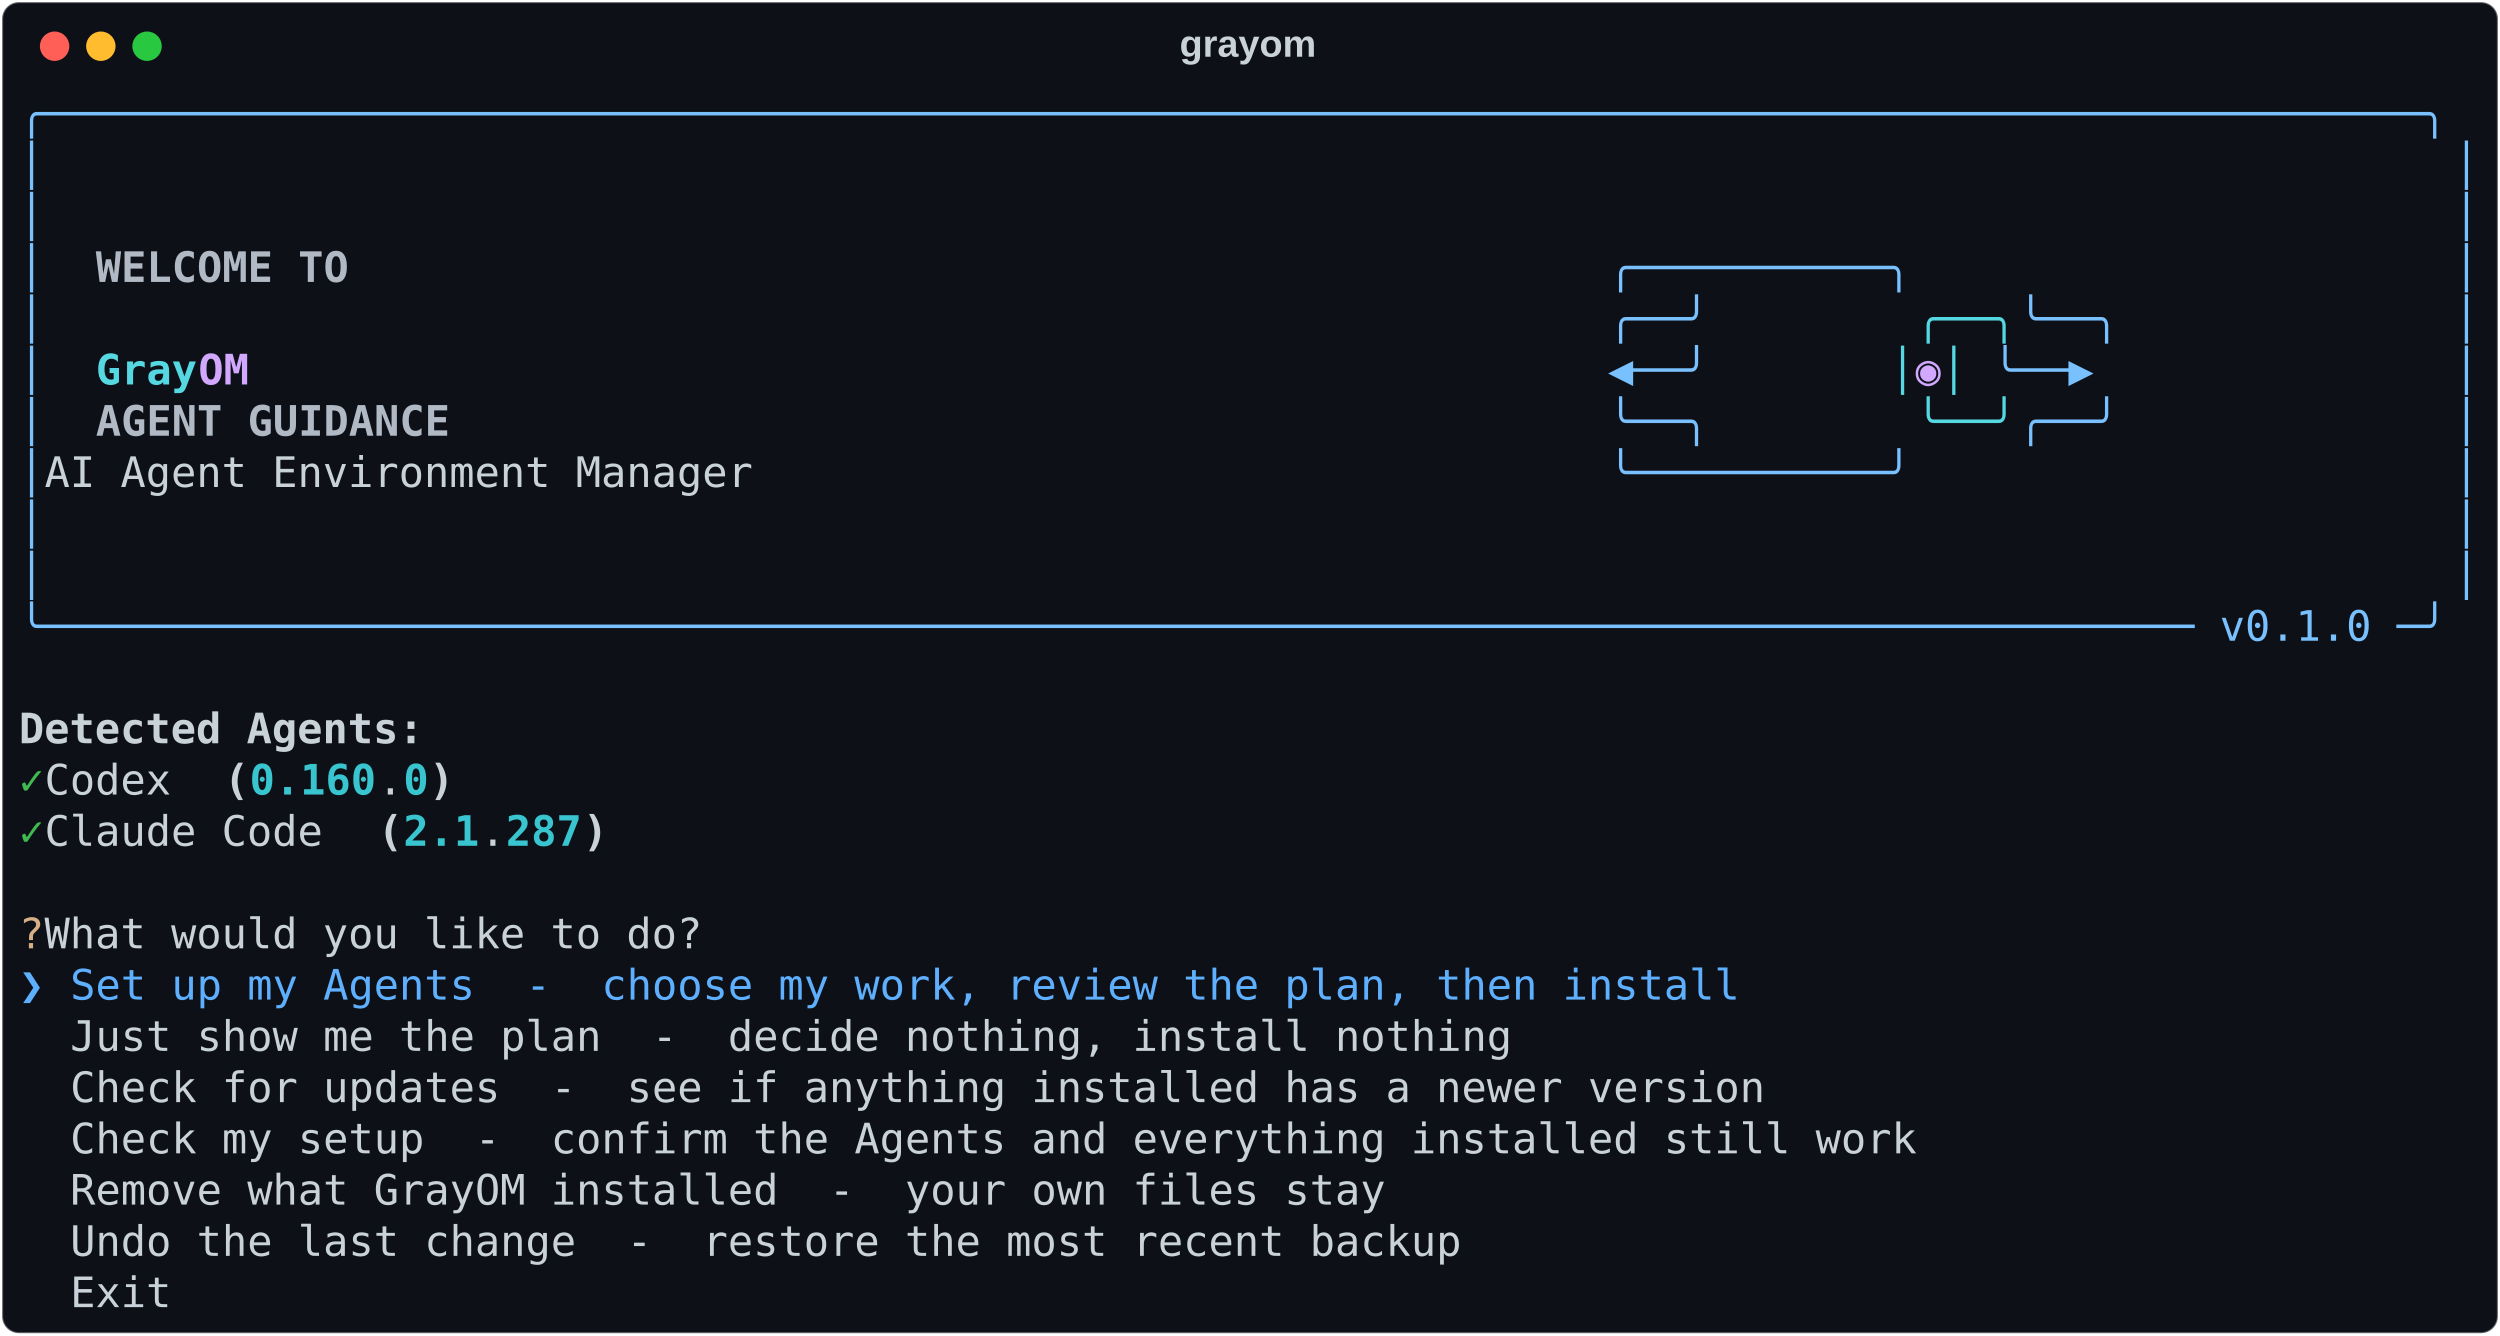
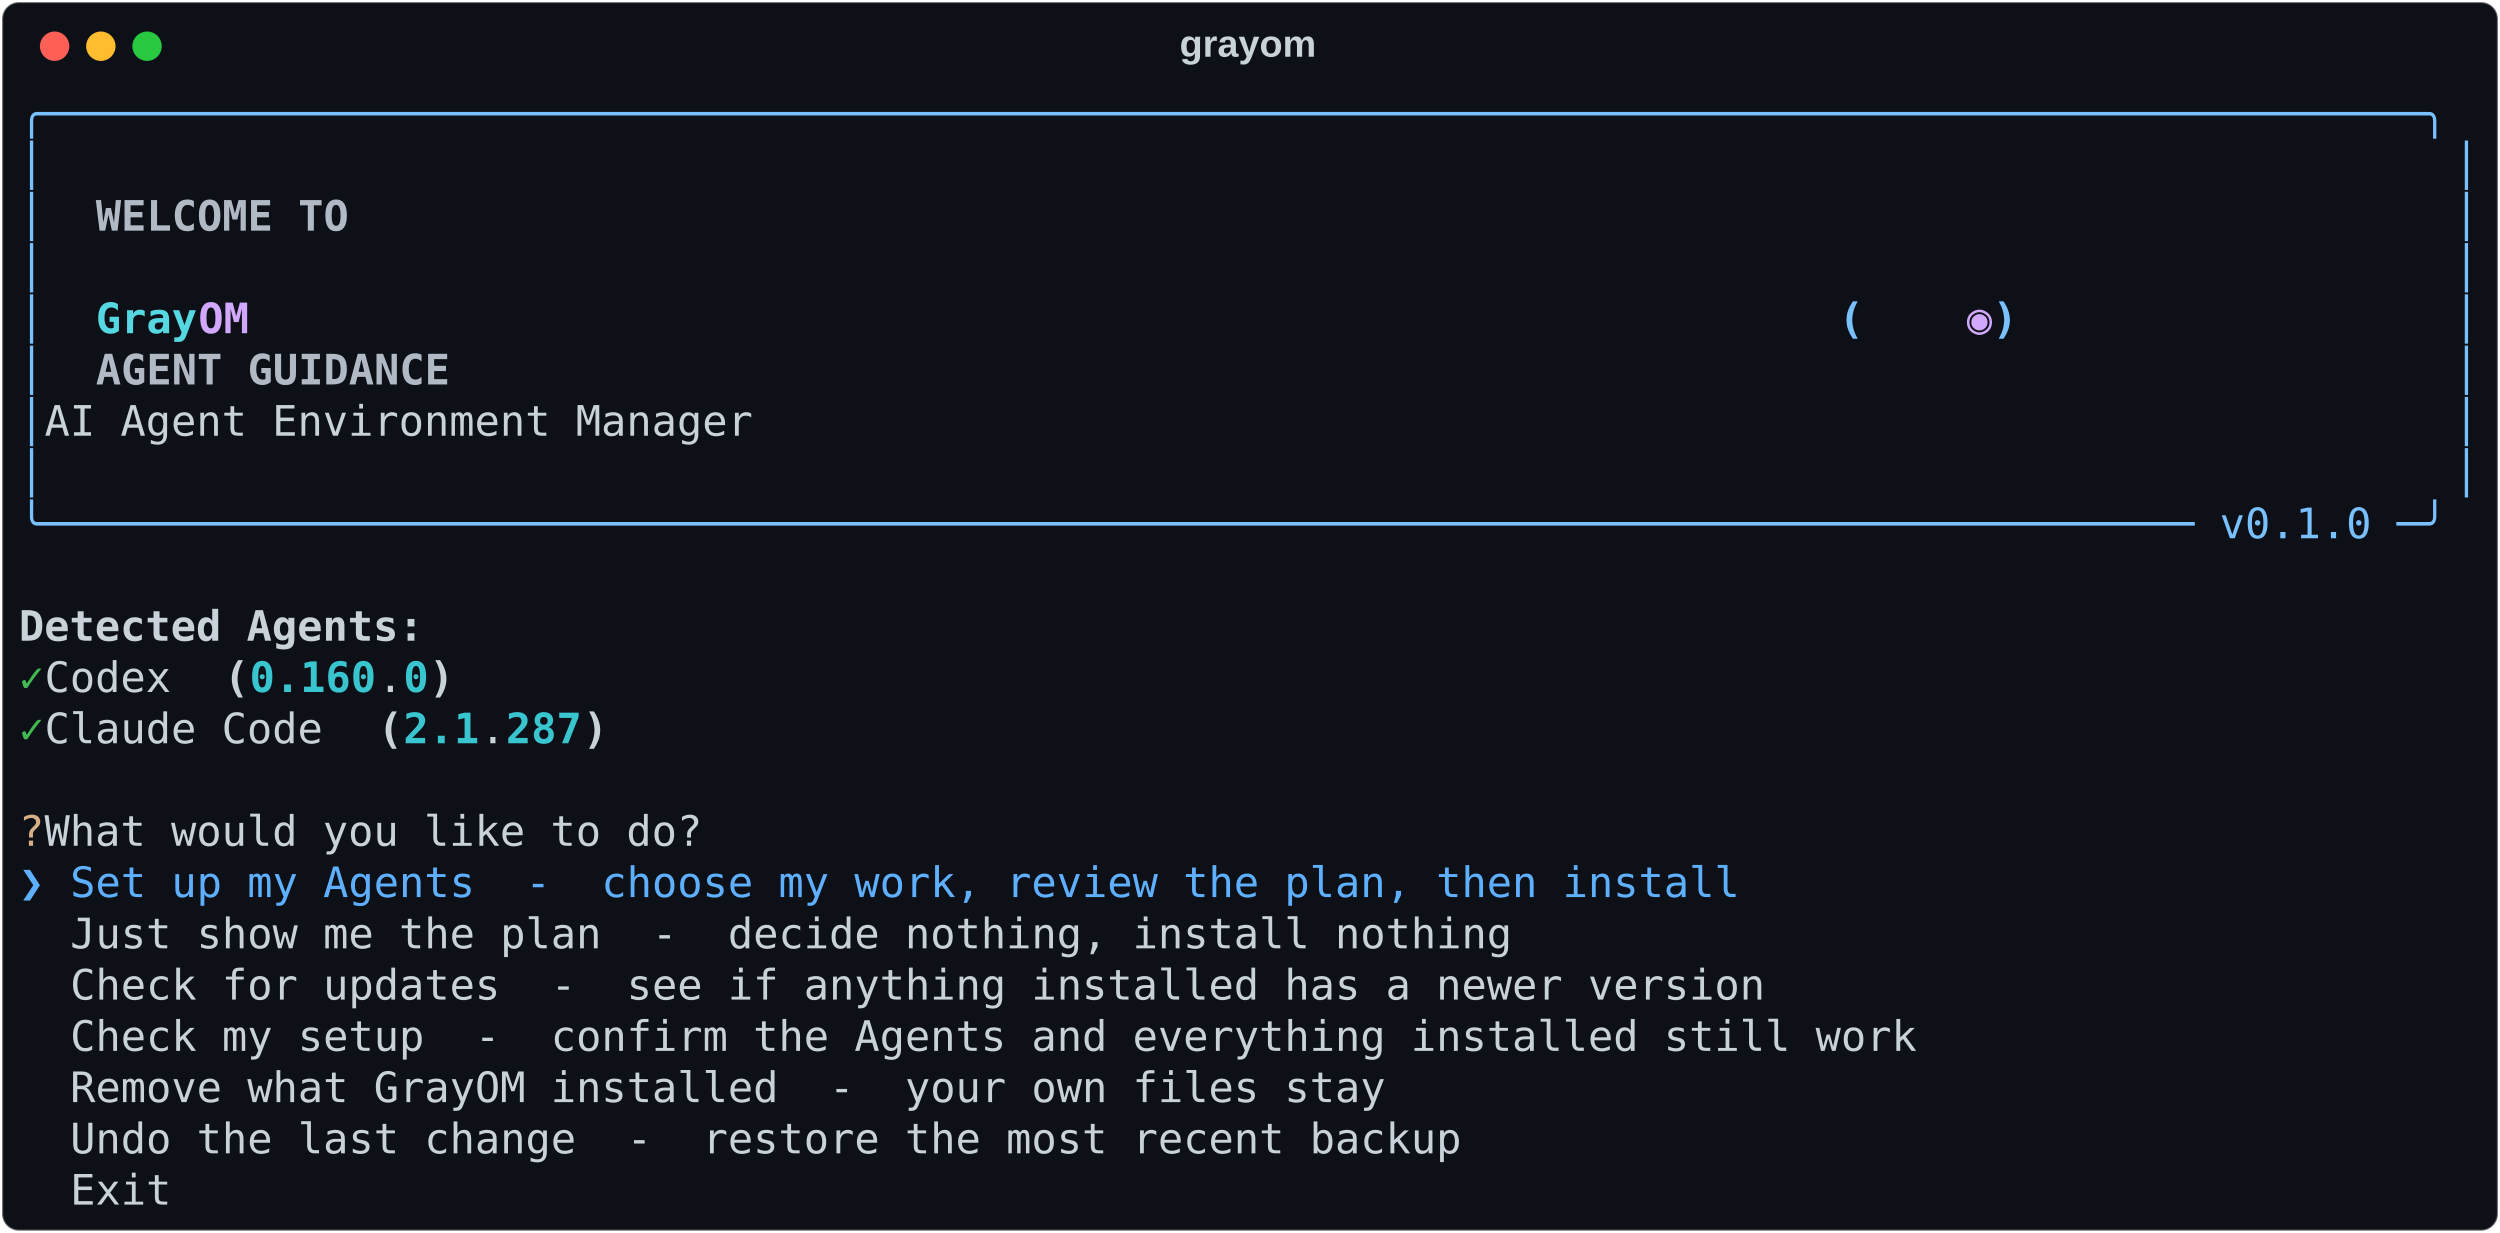
- <svg xmlns="http://www.w3.org/2000/svg" class="rich-terminal" viewBox="0 0 1190 635.6">
+ <svg xmlns="http://www.w3.org/2000/svg" class="rich-terminal" viewBox="0 0 1190 586.8">
  <style>

    @font-face {
        font-family: "Fira Code";
        src: local("FiraCode-Regular"),
                url("https://cdnjs.cloudflare.com/ajax/libs/firacode/6.2.0/woff2/FiraCode-Regular.woff2") format("woff2"),
                url("https://cdnjs.cloudflare.com/ajax/libs/firacode/6.2.0/woff/FiraCode-Regular.woff") format("woff");
        font-style: normal;
        font-weight: 400;
    }
    @font-face {
        font-family: "Fira Code";
        src: local("FiraCode-Bold"),
                url("https://cdnjs.cloudflare.com/ajax/libs/firacode/6.2.0/woff2/FiraCode-Bold.woff2") format("woff2"),
                url("https://cdnjs.cloudflare.com/ajax/libs/firacode/6.2.0/woff/FiraCode-Bold.woff") format("woff");
        font-style: bold;
        font-weight: 700;
    }

-     .terminal-1590337566-matrix {
+     .terminal-1046275993-matrix {
        font-family: Fira Code, monospace;
        font-size: 20px;
        line-height: 24.4px;
        font-variant-east-asian: full-width;
    }

-     .terminal-1590337566-title {
+     .terminal-1046275993-title {
        font-size: 18px;
        font-weight: bold;
        font-family: arial;
    }

-     .terminal-1590337566-r1 { fill: #79c0ff }
- .terminal-1590337566-r2 { fill: #c9d1d9 }
- .terminal-1590337566-r3 { fill: #79c0ff;font-weight: bold }
- .terminal-1590337566-r4 { fill: #b0b9c4;font-weight: bold }
- .terminal-1590337566-r5 { fill: #56d8e2;font-weight: bold }
- .terminal-1590337566-r6 { fill: #d2a8ff;font-weight: bold }
- .terminal-1590337566-r7 { fill: #c9d1d9;font-weight: bold }
- .terminal-1590337566-r8 { fill: #3fb950 }
- .terminal-1590337566-r9 { fill: #39c5cf;font-weight: bold }
- .terminal-1590337566-r10 { fill: #d7af87 }
- .terminal-1590337566-r11 { fill: #b2b2b2 }
- .terminal-1590337566-r12 { fill: #5fafff }
+     .terminal-1046275993-r1 { fill: #79c0ff }
+ .terminal-1046275993-r2 { fill: #c9d1d9 }
+ .terminal-1046275993-r3 { fill: #b0b9c4;font-weight: bold }
+ .terminal-1046275993-r4 { fill: #79c0ff;font-weight: bold }
+ .terminal-1046275993-r5 { fill: #56d8e2;font-weight: bold }
+ .terminal-1046275993-r6 { fill: #d2a8ff;font-weight: bold }
+ .terminal-1046275993-r7 { fill: #c9d1d9;font-weight: bold }
+ .terminal-1046275993-r8 { fill: #3fb950 }
+ .terminal-1046275993-r9 { fill: #39c5cf;font-weight: bold }
+ .terminal-1046275993-r10 { fill: #d7af87 }
+ .terminal-1046275993-r11 { fill: #b2b2b2 }
+ .terminal-1046275993-r12 { fill: #5fafff }
    </style>
  <defs>
-     <clipPath id="terminal-1590337566-clip-terminal">
-       <rect x="0" y="0" width="1170.2" height="584.6" />
-     </clipPath>
-     <clipPath id="terminal-1590337566-line-0">
+     <clipPath id="terminal-1046275993-clip-terminal">
+       <rect x="0" y="0" width="1170.2" height="535.8" />
+     </clipPath>
+     <clipPath id="terminal-1046275993-line-0">
      <rect x="0" y="1.5" width="1171.2" height="24.65" />
    </clipPath>
-     <clipPath id="terminal-1590337566-line-1">
+     <clipPath id="terminal-1046275993-line-1">
      <rect x="0" y="25.9" width="1171.2" height="24.65" />
    </clipPath>
-     <clipPath id="terminal-1590337566-line-2">
+     <clipPath id="terminal-1046275993-line-2">
      <rect x="0" y="50.3" width="1171.2" height="24.65" />
    </clipPath>
-     <clipPath id="terminal-1590337566-line-3">
+     <clipPath id="terminal-1046275993-line-3">
      <rect x="0" y="74.7" width="1171.2" height="24.65" />
    </clipPath>
-     <clipPath id="terminal-1590337566-line-4">
+     <clipPath id="terminal-1046275993-line-4">
      <rect x="0" y="99.1" width="1171.2" height="24.65" />
    </clipPath>
-     <clipPath id="terminal-1590337566-line-5">
+     <clipPath id="terminal-1046275993-line-5">
      <rect x="0" y="123.5" width="1171.2" height="24.65" />
    </clipPath>
-     <clipPath id="terminal-1590337566-line-6">
+     <clipPath id="terminal-1046275993-line-6">
      <rect x="0" y="147.9" width="1171.2" height="24.65" />
    </clipPath>
-     <clipPath id="terminal-1590337566-line-7">
+     <clipPath id="terminal-1046275993-line-7">
      <rect x="0" y="172.3" width="1171.2" height="24.65" />
    </clipPath>
-     <clipPath id="terminal-1590337566-line-8">
+     <clipPath id="terminal-1046275993-line-8">
      <rect x="0" y="196.7" width="1171.2" height="24.65" />
    </clipPath>
-     <clipPath id="terminal-1590337566-line-9">
+     <clipPath id="terminal-1046275993-line-9">
      <rect x="0" y="221.1" width="1171.2" height="24.65" />
    </clipPath>
-     <clipPath id="terminal-1590337566-line-10">
+     <clipPath id="terminal-1046275993-line-10">
      <rect x="0" y="245.5" width="1171.2" height="24.65" />
    </clipPath>
-     <clipPath id="terminal-1590337566-line-11">
+     <clipPath id="terminal-1046275993-line-11">
      <rect x="0" y="269.9" width="1171.2" height="24.65" />
    </clipPath>
-     <clipPath id="terminal-1590337566-line-12">
+     <clipPath id="terminal-1046275993-line-12">
      <rect x="0" y="294.3" width="1171.2" height="24.65" />
    </clipPath>
-     <clipPath id="terminal-1590337566-line-13">
+     <clipPath id="terminal-1046275993-line-13">
      <rect x="0" y="318.7" width="1171.2" height="24.65" />
    </clipPath>
-     <clipPath id="terminal-1590337566-line-14">
+     <clipPath id="terminal-1046275993-line-14">
      <rect x="0" y="343.1" width="1171.2" height="24.65" />
    </clipPath>
-     <clipPath id="terminal-1590337566-line-15">
+     <clipPath id="terminal-1046275993-line-15">
      <rect x="0" y="367.5" width="1171.2" height="24.65" />
    </clipPath>
-     <clipPath id="terminal-1590337566-line-16">
+     <clipPath id="terminal-1046275993-line-16">
      <rect x="0" y="391.9" width="1171.2" height="24.65" />
    </clipPath>
-     <clipPath id="terminal-1590337566-line-17">
+     <clipPath id="terminal-1046275993-line-17">
      <rect x="0" y="416.3" width="1171.2" height="24.65" />
    </clipPath>
-     <clipPath id="terminal-1590337566-line-18">
+     <clipPath id="terminal-1046275993-line-18">
      <rect x="0" y="440.7" width="1171.2" height="24.65" />
    </clipPath>
-     <clipPath id="terminal-1590337566-line-19">
+     <clipPath id="terminal-1046275993-line-19">
      <rect x="0" y="465.1" width="1171.2" height="24.65" />
    </clipPath>
-     <clipPath id="terminal-1590337566-line-20">
+     <clipPath id="terminal-1046275993-line-20">
      <rect x="0" y="489.5" width="1171.2" height="24.65" />
    </clipPath>
-     <clipPath id="terminal-1590337566-line-21">
-       <rect x="0" y="513.9" width="1171.2" height="24.65" />
-     </clipPath>
-     <clipPath id="terminal-1590337566-line-22">
-       <rect x="0" y="538.3" width="1171.2" height="24.65" />
-     </clipPath>
  </defs>
-   <rect fill="#0d1117" stroke="rgba(255,255,255,0.35)" stroke-width="1" x="1" y="1" width="1188" height="633.6" rx="8" />
-   <text class="terminal-1590337566-title" fill="#c9d1d9" text-anchor="middle" x="594" y="27">grayom</text>
+   <rect fill="#0d1117" stroke="rgba(255,255,255,0.35)" stroke-width="1" x="1" y="1" width="1188" height="584.8" rx="8" />
+   <text class="terminal-1046275993-title" fill="#c9d1d9" text-anchor="middle" x="594" y="27">grayom</text>
  <g transform="translate(26,22)">
    <circle cx="0" cy="0" r="7" fill="#ff5f57" />
    <circle cx="22" cy="0" r="7" fill="#febc2e" />
    <circle cx="44" cy="0" r="7" fill="#28c840" />
  </g>
-   <g transform="translate(9, 41)" clip-path="url(#terminal-1590337566-clip-terminal)">
-     <g class="terminal-1590337566-matrix">
-       <text class="terminal-1590337566-r1" x="0" y="20" textLength="1171.2" clip-path="url(#terminal-1590337566-line-0)">╭──────────────────────────────────────────────────────────────────────────────────────────────╮</text>
-       <text class="terminal-1590337566-r2" x="1171.2" y="20" textLength="12.2" clip-path="url(#terminal-1590337566-line-0)">
- </text>
-       <text class="terminal-1590337566-r1" x="0" y="44.4" textLength="12.2" clip-path="url(#terminal-1590337566-line-1)">│</text>
-       <text class="terminal-1590337566-r1" x="1159" y="44.4" textLength="12.2" clip-path="url(#terminal-1590337566-line-1)">│</text>
-       <text class="terminal-1590337566-r2" x="1171.2" y="44.4" textLength="12.2" clip-path="url(#terminal-1590337566-line-1)">
- </text>
-       <text class="terminal-1590337566-r1" x="0" y="68.8" textLength="12.2" clip-path="url(#terminal-1590337566-line-2)">│</text>
-       <text class="terminal-1590337566-r1" x="1159" y="68.8" textLength="12.2" clip-path="url(#terminal-1590337566-line-2)">│</text>
-       <text class="terminal-1590337566-r2" x="1171.2" y="68.8" textLength="12.2" clip-path="url(#terminal-1590337566-line-2)">
- </text>
-       <text class="terminal-1590337566-r1" x="0" y="93.2" textLength="12.2" clip-path="url(#terminal-1590337566-line-3)">│</text>
-       <text class="terminal-1590337566-r4" x="36.6" y="93.2" textLength="658.8" clip-path="url(#terminal-1590337566-line-3)">WELCOME TO                                            </text>
-       <text class="terminal-1590337566-r3" x="756.4" y="93.2" textLength="305" clip-path="url(#terminal-1590337566-line-3)">          ╭──────────╮   </text>
-       <text class="terminal-1590337566-r1" x="1159" y="93.2" textLength="12.2" clip-path="url(#terminal-1590337566-line-3)">│</text>
-       <text class="terminal-1590337566-r2" x="1171.2" y="93.2" textLength="12.2" clip-path="url(#terminal-1590337566-line-3)">
- </text>
-       <text class="terminal-1590337566-r1" x="0" y="117.6" textLength="12.2" clip-path="url(#terminal-1590337566-line-4)">│</text>
-       <text class="terminal-1590337566-r3" x="756.4" y="117.6" textLength="146.4" clip-path="url(#terminal-1590337566-line-4)">     ╭──╯   </text>
-       <text class="terminal-1590337566-r5" x="902.8" y="117.6" textLength="48.8" clip-path="url(#terminal-1590337566-line-4)">╭──╮</text>
-       <text class="terminal-1590337566-r3" x="951.6" y="117.6" textLength="109.8" clip-path="url(#terminal-1590337566-line-4)">   ╰──╮  </text>
-       <text class="terminal-1590337566-r1" x="1159" y="117.6" textLength="12.2" clip-path="url(#terminal-1590337566-line-4)">│</text>
-       <text class="terminal-1590337566-r2" x="1171.2" y="117.6" textLength="12.2" clip-path="url(#terminal-1590337566-line-4)">
- </text>
-       <text class="terminal-1590337566-r1" x="0" y="142" textLength="12.2" clip-path="url(#terminal-1590337566-line-5)">│</text>
-       <text class="terminal-1590337566-r5" x="36.6" y="142" textLength="48.8" clip-path="url(#terminal-1590337566-line-5)">Gray</text>
-       <text class="terminal-1590337566-r6" x="85.4" y="142" textLength="24.4" clip-path="url(#terminal-1590337566-line-5)">OM</text>
-       <text class="terminal-1590337566-r3" x="756.4" y="142" textLength="134.2" clip-path="url(#terminal-1590337566-line-5)"> ◀──╯      </text>
-       <text class="terminal-1590337566-r5" x="890.6" y="142" textLength="12.2" clip-path="url(#terminal-1590337566-line-5)">│</text>
-       <text class="terminal-1590337566-r6" x="902.8" y="142" textLength="12.2" clip-path="url(#terminal-1590337566-line-5)">◉</text>
-       <text class="terminal-1590337566-r5" x="915" y="142" textLength="24.4" clip-path="url(#terminal-1590337566-line-5)"> │</text>
-       <text class="terminal-1590337566-r3" x="939.4" y="142" textLength="122" clip-path="url(#terminal-1590337566-line-5)">      ╰──▶</text>
-       <text class="terminal-1590337566-r1" x="1159" y="142" textLength="12.2" clip-path="url(#terminal-1590337566-line-5)">│</text>
-       <text class="terminal-1590337566-r2" x="1171.2" y="142" textLength="12.2" clip-path="url(#terminal-1590337566-line-5)">
- </text>
-       <text class="terminal-1590337566-r1" x="0" y="166.4" textLength="12.2" clip-path="url(#terminal-1590337566-line-6)">│</text>
-       <text class="terminal-1590337566-r4" x="36.6" y="166.4" textLength="658.8" clip-path="url(#terminal-1590337566-line-6)">AGENT GUIDANCE                                        </text>
-       <text class="terminal-1590337566-r3" x="756.4" y="166.4" textLength="146.4" clip-path="url(#terminal-1590337566-line-6)">     ╰──╮   </text>
-       <text class="terminal-1590337566-r5" x="902.8" y="166.4" textLength="48.8" clip-path="url(#terminal-1590337566-line-6)">╰──╯</text>
-       <text class="terminal-1590337566-r3" x="951.6" y="166.4" textLength="109.8" clip-path="url(#terminal-1590337566-line-6)">   ╭──╯  </text>
-       <text class="terminal-1590337566-r1" x="1159" y="166.4" textLength="12.2" clip-path="url(#terminal-1590337566-line-6)">│</text>
-       <text class="terminal-1590337566-r2" x="1171.2" y="166.4" textLength="12.2" clip-path="url(#terminal-1590337566-line-6)">
- </text>
-       <text class="terminal-1590337566-r1" x="0" y="190.8" textLength="12.2" clip-path="url(#terminal-1590337566-line-7)">│</text>
-       <text class="terminal-1590337566-r2" x="12.2" y="190.8" textLength="744.2" clip-path="url(#terminal-1590337566-line-7)">  AI Agent Environment Manager                               </text>
-       <text class="terminal-1590337566-r3" x="756.4" y="190.8" textLength="305" clip-path="url(#terminal-1590337566-line-7)">          ╰──────────╯   </text>
-       <text class="terminal-1590337566-r1" x="1159" y="190.8" textLength="12.2" clip-path="url(#terminal-1590337566-line-7)">│</text>
-       <text class="terminal-1590337566-r2" x="1171.2" y="190.8" textLength="12.2" clip-path="url(#terminal-1590337566-line-7)">
- </text>
-       <text class="terminal-1590337566-r1" x="0" y="215.2" textLength="12.2" clip-path="url(#terminal-1590337566-line-8)">│</text>
-       <text class="terminal-1590337566-r1" x="1159" y="215.2" textLength="12.2" clip-path="url(#terminal-1590337566-line-8)">│</text>
-       <text class="terminal-1590337566-r2" x="1171.2" y="215.2" textLength="12.2" clip-path="url(#terminal-1590337566-line-8)">
- </text>
-       <text class="terminal-1590337566-r1" x="0" y="239.6" textLength="12.2" clip-path="url(#terminal-1590337566-line-9)">│</text>
-       <text class="terminal-1590337566-r1" x="1159" y="239.6" textLength="12.2" clip-path="url(#terminal-1590337566-line-9)">│</text>
-       <text class="terminal-1590337566-r2" x="1171.2" y="239.6" textLength="12.2" clip-path="url(#terminal-1590337566-line-9)">
- </text>
-       <text class="terminal-1590337566-r1" x="0" y="264" textLength="1171.2" clip-path="url(#terminal-1590337566-line-10)">╰───────────────────────────────────────────────────────────────────────────────────── v0.1.0 ─╯</text>
-       <text class="terminal-1590337566-r2" x="1171.2" y="264" textLength="12.2" clip-path="url(#terminal-1590337566-line-10)">
- </text>
-       <text class="terminal-1590337566-r2" x="1171.2" y="288.4" textLength="12.2" clip-path="url(#terminal-1590337566-line-11)">
- </text>
-       <text class="terminal-1590337566-r7" x="0" y="312.8" textLength="195.2" clip-path="url(#terminal-1590337566-line-12)">Detected Agents:</text>
-       <text class="terminal-1590337566-r2" x="1171.2" y="312.8" textLength="12.2" clip-path="url(#terminal-1590337566-line-12)">
- </text>
-       <text class="terminal-1590337566-r8" x="0" y="337.2" textLength="12.2" clip-path="url(#terminal-1590337566-line-13)">✓</text>
-       <text class="terminal-1590337566-r2" x="12.2" y="337.2" textLength="85.4" clip-path="url(#terminal-1590337566-line-13)"> Codex </text>
-       <text class="terminal-1590337566-r7" x="97.6" y="337.2" textLength="12.2" clip-path="url(#terminal-1590337566-line-13)">(</text>
-       <text class="terminal-1590337566-r9" x="109.8" y="337.2" textLength="61" clip-path="url(#terminal-1590337566-line-13)">0.160</text>
-       <text class="terminal-1590337566-r2" x="170.8" y="337.2" textLength="12.2" clip-path="url(#terminal-1590337566-line-13)">.</text>
-       <text class="terminal-1590337566-r9" x="183" y="337.2" textLength="12.2" clip-path="url(#terminal-1590337566-line-13)">0</text>
-       <text class="terminal-1590337566-r7" x="195.2" y="337.2" textLength="12.2" clip-path="url(#terminal-1590337566-line-13)">)</text>
-       <text class="terminal-1590337566-r2" x="1171.2" y="337.2" textLength="12.2" clip-path="url(#terminal-1590337566-line-13)">
- </text>
-       <text class="terminal-1590337566-r8" x="0" y="361.6" textLength="12.2" clip-path="url(#terminal-1590337566-line-14)">✓</text>
-       <text class="terminal-1590337566-r2" x="12.2" y="361.6" textLength="158.6" clip-path="url(#terminal-1590337566-line-14)"> Claude Code </text>
-       <text class="terminal-1590337566-r7" x="170.8" y="361.6" textLength="12.2" clip-path="url(#terminal-1590337566-line-14)">(</text>
-       <text class="terminal-1590337566-r9" x="183" y="361.6" textLength="36.6" clip-path="url(#terminal-1590337566-line-14)">2.1</text>
-       <text class="terminal-1590337566-r2" x="219.6" y="361.6" textLength="12.2" clip-path="url(#terminal-1590337566-line-14)">.</text>
-       <text class="terminal-1590337566-r9" x="231.8" y="361.6" textLength="36.6" clip-path="url(#terminal-1590337566-line-14)">287</text>
-       <text class="terminal-1590337566-r7" x="268.4" y="361.6" textLength="12.2" clip-path="url(#terminal-1590337566-line-14)">)</text>
-       <text class="terminal-1590337566-r2" x="1171.2" y="361.6" textLength="12.2" clip-path="url(#terminal-1590337566-line-14)">
- </text>
-       <text class="terminal-1590337566-r2" x="1171.2" y="386" textLength="12.2" clip-path="url(#terminal-1590337566-line-15)">
- </text>
-       <text class="terminal-1590337566-r10" x="0" y="410.4" textLength="12.2" clip-path="url(#terminal-1590337566-line-16)">?</text>
-       <text class="terminal-1590337566-r2" x="12.2" y="410.4" textLength="329.4" clip-path="url(#terminal-1590337566-line-16)"> What would you like to do?</text>
-       <text class="terminal-1590337566-r2" x="1171.2" y="410.4" textLength="12.2" clip-path="url(#terminal-1590337566-line-16)">
- </text>
-       <text class="terminal-1590337566-r12" x="0" y="434.8" textLength="12.2" clip-path="url(#terminal-1590337566-line-17)">❯</text>
-       <text class="terminal-1590337566-r12" x="24.4" y="434.8" textLength="805.2" clip-path="url(#terminal-1590337566-line-17)">Set up my Agents  -  choose my work, review the plan, then install</text>
-       <text class="terminal-1590337566-r2" x="1171.2" y="434.8" textLength="12.2" clip-path="url(#terminal-1590337566-line-17)">
- </text>
-       <text class="terminal-1590337566-r2" x="24.4" y="459.2" textLength="695.4" clip-path="url(#terminal-1590337566-line-18)">Just show me the plan  -  decide nothing, install nothing</text>
-       <text class="terminal-1590337566-r2" x="1171.2" y="459.2" textLength="12.2" clip-path="url(#terminal-1590337566-line-18)">
- </text>
-       <text class="terminal-1590337566-r2" x="24.4" y="483.6" textLength="817.4" clip-path="url(#terminal-1590337566-line-19)">Check for updates  -  see if anything installed has a newer version</text>
-       <text class="terminal-1590337566-r2" x="1171.2" y="483.6" textLength="12.2" clip-path="url(#terminal-1590337566-line-19)">
- </text>
-       <text class="terminal-1590337566-r2" x="24.4" y="508" textLength="890.6" clip-path="url(#terminal-1590337566-line-20)">Check my setup  -  confirm the Agents and everything installed still work</text>
-       <text class="terminal-1590337566-r2" x="1171.2" y="508" textLength="12.2" clip-path="url(#terminal-1590337566-line-20)">
- </text>
-       <text class="terminal-1590337566-r2" x="24.4" y="532.4" textLength="634.4" clip-path="url(#terminal-1590337566-line-21)">Remove what GrayOM installed  -  your own files stay</text>
-       <text class="terminal-1590337566-r2" x="1171.2" y="532.4" textLength="12.2" clip-path="url(#terminal-1590337566-line-21)">
- </text>
-       <text class="terminal-1590337566-r2" x="24.4" y="556.8" textLength="671" clip-path="url(#terminal-1590337566-line-22)">Undo the last change  -  restore the most recent backup</text>
-       <text class="terminal-1590337566-r2" x="1171.2" y="556.8" textLength="12.2" clip-path="url(#terminal-1590337566-line-22)">
- </text>
-       <text class="terminal-1590337566-r2" x="24.4" y="581.2" textLength="48.8" clip-path="url(#terminal-1590337566-line-23)">Exit</text>
-       <text class="terminal-1590337566-r2" x="1171.2" y="581.2" textLength="12.2" clip-path="url(#terminal-1590337566-line-23)">
+   <g transform="translate(9, 41)" clip-path="url(#terminal-1046275993-clip-terminal)">
+     <g class="terminal-1046275993-matrix">
+       <text class="terminal-1046275993-r1" x="0" y="20" textLength="1171.2" clip-path="url(#terminal-1046275993-line-0)">╭──────────────────────────────────────────────────────────────────────────────────────────────╮</text>
+       <text class="terminal-1046275993-r2" x="1171.2" y="20" textLength="12.2" clip-path="url(#terminal-1046275993-line-0)">
+ </text>
+       <text class="terminal-1046275993-r1" x="0" y="44.4" textLength="12.2" clip-path="url(#terminal-1046275993-line-1)">│</text>
+       <text class="terminal-1046275993-r1" x="1159" y="44.4" textLength="12.2" clip-path="url(#terminal-1046275993-line-1)">│</text>
+       <text class="terminal-1046275993-r2" x="1171.2" y="44.4" textLength="12.2" clip-path="url(#terminal-1046275993-line-1)">
+ </text>
+       <text class="terminal-1046275993-r1" x="0" y="68.8" textLength="12.2" clip-path="url(#terminal-1046275993-line-2)">│</text>
+       <text class="terminal-1046275993-r3" x="36.6" y="68.8" textLength="658.8" clip-path="url(#terminal-1046275993-line-2)">WELCOME TO                                            </text>
+       <text class="terminal-1046275993-r1" x="1159" y="68.8" textLength="12.2" clip-path="url(#terminal-1046275993-line-2)">│</text>
+       <text class="terminal-1046275993-r2" x="1171.2" y="68.8" textLength="12.2" clip-path="url(#terminal-1046275993-line-2)">
+ </text>
+       <text class="terminal-1046275993-r1" x="0" y="93.2" textLength="12.2" clip-path="url(#terminal-1046275993-line-3)">│</text>
+       <text class="terminal-1046275993-r1" x="1159" y="93.2" textLength="12.2" clip-path="url(#terminal-1046275993-line-3)">│</text>
+       <text class="terminal-1046275993-r2" x="1171.2" y="93.2" textLength="12.2" clip-path="url(#terminal-1046275993-line-3)">
+ </text>
+       <text class="terminal-1046275993-r1" x="0" y="117.6" textLength="12.2" clip-path="url(#terminal-1046275993-line-4)">│</text>
+       <text class="terminal-1046275993-r5" x="36.6" y="117.6" textLength="48.8" clip-path="url(#terminal-1046275993-line-4)">Gray</text>
+       <text class="terminal-1046275993-r6" x="85.4" y="117.6" textLength="24.4" clip-path="url(#terminal-1046275993-line-4)">OM</text>
+       <text class="terminal-1046275993-r4" x="866.2" y="117.6" textLength="61" clip-path="url(#terminal-1046275993-line-4)">   ( </text>
+       <text class="terminal-1046275993-r6" x="927.2" y="117.6" textLength="12.2" clip-path="url(#terminal-1046275993-line-4)">◉</text>
+       <text class="terminal-1046275993-r4" x="939.4" y="117.6" textLength="24.4" clip-path="url(#terminal-1046275993-line-4)"> )</text>
+       <text class="terminal-1046275993-r1" x="1159" y="117.6" textLength="12.2" clip-path="url(#terminal-1046275993-line-4)">│</text>
+       <text class="terminal-1046275993-r2" x="1171.2" y="117.6" textLength="12.2" clip-path="url(#terminal-1046275993-line-4)">
+ </text>
+       <text class="terminal-1046275993-r1" x="0" y="142" textLength="12.2" clip-path="url(#terminal-1046275993-line-5)">│</text>
+       <text class="terminal-1046275993-r3" x="36.6" y="142" textLength="658.8" clip-path="url(#terminal-1046275993-line-5)">AGENT GUIDANCE                                        </text>
+       <text class="terminal-1046275993-r1" x="1159" y="142" textLength="12.2" clip-path="url(#terminal-1046275993-line-5)">│</text>
+       <text class="terminal-1046275993-r2" x="1171.2" y="142" textLength="12.2" clip-path="url(#terminal-1046275993-line-5)">
+ </text>
+       <text class="terminal-1046275993-r1" x="0" y="166.4" textLength="12.2" clip-path="url(#terminal-1046275993-line-6)">│</text>
+       <text class="terminal-1046275993-r2" x="12.2" y="166.4" textLength="1146.8" clip-path="url(#terminal-1046275993-line-6)">  AI Agent Environment Manager                                                                </text>
+       <text class="terminal-1046275993-r1" x="1159" y="166.4" textLength="12.2" clip-path="url(#terminal-1046275993-line-6)">│</text>
+       <text class="terminal-1046275993-r2" x="1171.2" y="166.4" textLength="12.2" clip-path="url(#terminal-1046275993-line-6)">
+ </text>
+       <text class="terminal-1046275993-r1" x="0" y="190.8" textLength="12.2" clip-path="url(#terminal-1046275993-line-7)">│</text>
+       <text class="terminal-1046275993-r1" x="1159" y="190.8" textLength="12.2" clip-path="url(#terminal-1046275993-line-7)">│</text>
+       <text class="terminal-1046275993-r2" x="1171.2" y="190.8" textLength="12.2" clip-path="url(#terminal-1046275993-line-7)">
+ </text>
+       <text class="terminal-1046275993-r1" x="0" y="215.2" textLength="1171.2" clip-path="url(#terminal-1046275993-line-8)">╰───────────────────────────────────────────────────────────────────────────────────── v0.1.0 ─╯</text>
+       <text class="terminal-1046275993-r2" x="1171.2" y="215.2" textLength="12.2" clip-path="url(#terminal-1046275993-line-8)">
+ </text>
+       <text class="terminal-1046275993-r2" x="1171.2" y="239.6" textLength="12.2" clip-path="url(#terminal-1046275993-line-9)">
+ </text>
+       <text class="terminal-1046275993-r7" x="0" y="264" textLength="195.2" clip-path="url(#terminal-1046275993-line-10)">Detected Agents:</text>
+       <text class="terminal-1046275993-r2" x="1171.2" y="264" textLength="12.2" clip-path="url(#terminal-1046275993-line-10)">
+ </text>
+       <text class="terminal-1046275993-r8" x="0" y="288.4" textLength="12.2" clip-path="url(#terminal-1046275993-line-11)">✓</text>
+       <text class="terminal-1046275993-r2" x="12.2" y="288.4" textLength="85.4" clip-path="url(#terminal-1046275993-line-11)"> Codex </text>
+       <text class="terminal-1046275993-r7" x="97.6" y="288.4" textLength="12.2" clip-path="url(#terminal-1046275993-line-11)">(</text>
+       <text class="terminal-1046275993-r9" x="109.8" y="288.4" textLength="61" clip-path="url(#terminal-1046275993-line-11)">0.160</text>
+       <text class="terminal-1046275993-r2" x="170.8" y="288.4" textLength="12.2" clip-path="url(#terminal-1046275993-line-11)">.</text>
+       <text class="terminal-1046275993-r9" x="183" y="288.4" textLength="12.2" clip-path="url(#terminal-1046275993-line-11)">0</text>
+       <text class="terminal-1046275993-r7" x="195.2" y="288.4" textLength="12.2" clip-path="url(#terminal-1046275993-line-11)">)</text>
+       <text class="terminal-1046275993-r2" x="1171.2" y="288.4" textLength="12.2" clip-path="url(#terminal-1046275993-line-11)">
+ </text>
+       <text class="terminal-1046275993-r8" x="0" y="312.8" textLength="12.2" clip-path="url(#terminal-1046275993-line-12)">✓</text>
+       <text class="terminal-1046275993-r2" x="12.2" y="312.8" textLength="158.6" clip-path="url(#terminal-1046275993-line-12)"> Claude Code </text>
+       <text class="terminal-1046275993-r7" x="170.8" y="312.8" textLength="12.2" clip-path="url(#terminal-1046275993-line-12)">(</text>
+       <text class="terminal-1046275993-r9" x="183" y="312.8" textLength="36.6" clip-path="url(#terminal-1046275993-line-12)">2.1</text>
+       <text class="terminal-1046275993-r2" x="219.6" y="312.8" textLength="12.2" clip-path="url(#terminal-1046275993-line-12)">.</text>
+       <text class="terminal-1046275993-r9" x="231.8" y="312.8" textLength="36.6" clip-path="url(#terminal-1046275993-line-12)">287</text>
+       <text class="terminal-1046275993-r7" x="268.4" y="312.8" textLength="12.2" clip-path="url(#terminal-1046275993-line-12)">)</text>
+       <text class="terminal-1046275993-r2" x="1171.2" y="312.8" textLength="12.2" clip-path="url(#terminal-1046275993-line-12)">
+ </text>
+       <text class="terminal-1046275993-r2" x="1171.2" y="337.2" textLength="12.2" clip-path="url(#terminal-1046275993-line-13)">
+ </text>
+       <text class="terminal-1046275993-r10" x="0" y="361.6" textLength="12.2" clip-path="url(#terminal-1046275993-line-14)">?</text>
+       <text class="terminal-1046275993-r2" x="12.2" y="361.6" textLength="329.4" clip-path="url(#terminal-1046275993-line-14)"> What would you like to do?</text>
+       <text class="terminal-1046275993-r2" x="1171.2" y="361.6" textLength="12.2" clip-path="url(#terminal-1046275993-line-14)">
+ </text>
+       <text class="terminal-1046275993-r12" x="0" y="386" textLength="12.2" clip-path="url(#terminal-1046275993-line-15)">❯</text>
+       <text class="terminal-1046275993-r12" x="24.4" y="386" textLength="805.2" clip-path="url(#terminal-1046275993-line-15)">Set up my Agents  -  choose my work, review the plan, then install</text>
+       <text class="terminal-1046275993-r2" x="1171.2" y="386" textLength="12.2" clip-path="url(#terminal-1046275993-line-15)">
+ </text>
+       <text class="terminal-1046275993-r2" x="24.4" y="410.4" textLength="695.4" clip-path="url(#terminal-1046275993-line-16)">Just show me the plan  -  decide nothing, install nothing</text>
+       <text class="terminal-1046275993-r2" x="1171.2" y="410.4" textLength="12.2" clip-path="url(#terminal-1046275993-line-16)">
+ </text>
+       <text class="terminal-1046275993-r2" x="24.4" y="434.8" textLength="817.4" clip-path="url(#terminal-1046275993-line-17)">Check for updates  -  see if anything installed has a newer version</text>
+       <text class="terminal-1046275993-r2" x="1171.2" y="434.8" textLength="12.2" clip-path="url(#terminal-1046275993-line-17)">
+ </text>
+       <text class="terminal-1046275993-r2" x="24.4" y="459.2" textLength="890.6" clip-path="url(#terminal-1046275993-line-18)">Check my setup  -  confirm the Agents and everything installed still work</text>
+       <text class="terminal-1046275993-r2" x="1171.2" y="459.2" textLength="12.2" clip-path="url(#terminal-1046275993-line-18)">
+ </text>
+       <text class="terminal-1046275993-r2" x="24.4" y="483.6" textLength="634.4" clip-path="url(#terminal-1046275993-line-19)">Remove what GrayOM installed  -  your own files stay</text>
+       <text class="terminal-1046275993-r2" x="1171.2" y="483.6" textLength="12.2" clip-path="url(#terminal-1046275993-line-19)">
+ </text>
+       <text class="terminal-1046275993-r2" x="24.4" y="508" textLength="671" clip-path="url(#terminal-1046275993-line-20)">Undo the last change  -  restore the most recent backup</text>
+       <text class="terminal-1046275993-r2" x="1171.2" y="508" textLength="12.2" clip-path="url(#terminal-1046275993-line-20)">
+ </text>
+       <text class="terminal-1046275993-r2" x="24.4" y="532.4" textLength="48.8" clip-path="url(#terminal-1046275993-line-21)">Exit</text>
+       <text class="terminal-1046275993-r2" x="1171.2" y="532.4" textLength="12.2" clip-path="url(#terminal-1046275993-line-21)">
</text>
    </g>
  </g>
</svg>
